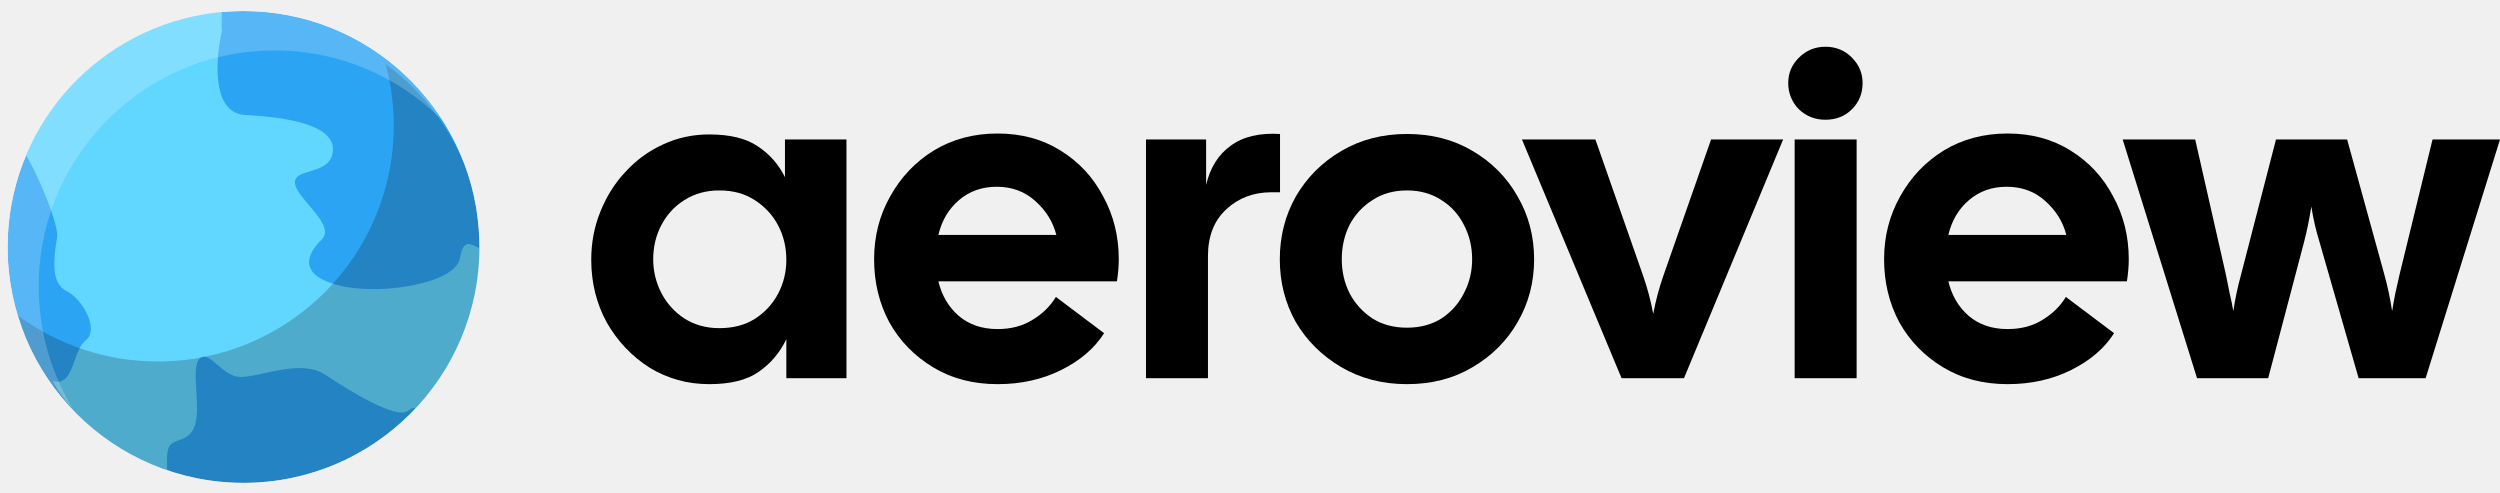
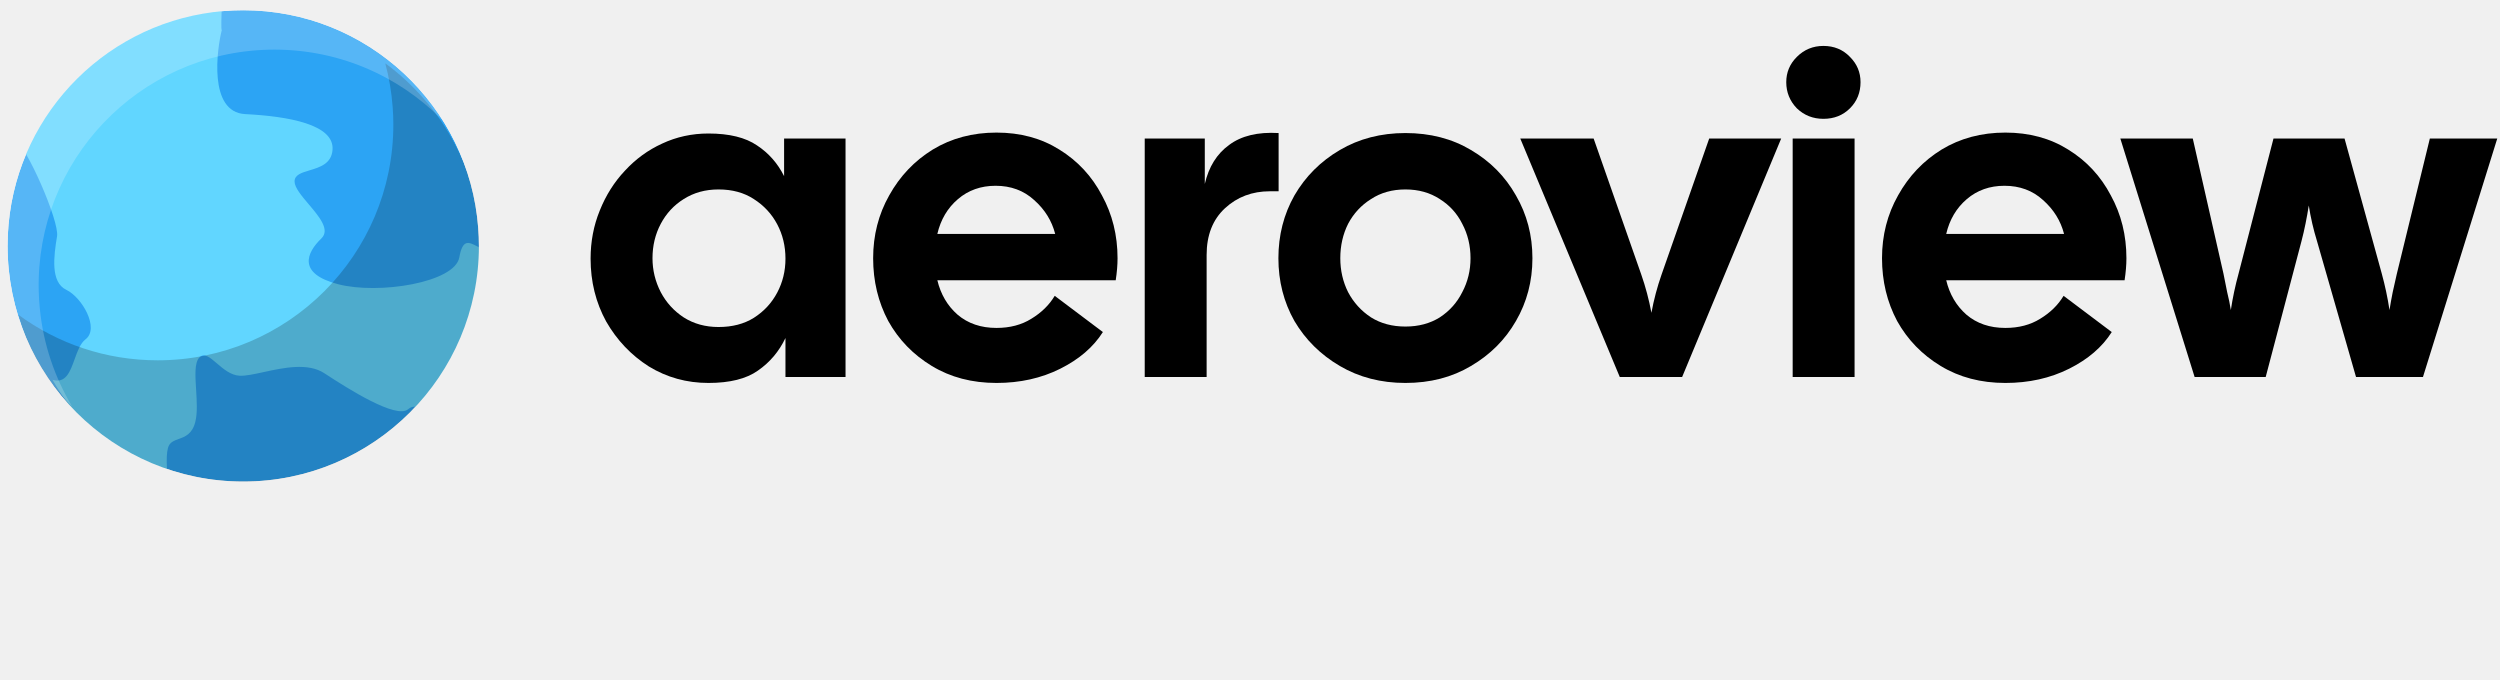
- <svg xmlns="http://www.w3.org/2000/svg" width="335" height="66" viewBox="0 0 335 66" fill="none">
-   <g clip-path="url(#clip0_1740_31)">
-     <mask id="mask0_1740_31" style="mask-type:alpha" maskUnits="userSpaceOnUse" x="1" y="1" width="64" height="64">
-       <path d="M64.243 33.091C64.243 50.55 50.089 64.705 32.63 64.705C15.172 64.705 1.017 50.55 1.017 33.091C1.017 17.467 12.348 4.492 27.24 1.938C28.993 1.635 30.796 1.477 32.631 1.477C49.283 1.477 62.927 14.352 64.15 30.689V30.701C64.213 31.489 64.245 32.29 64.245 33.09L64.243 33.091Z" fill="#3388F8" />
-     </mask>
-     <g mask="url(#mask0_1740_31)">
-       <path d="M64.244 33.092C64.244 50.55 50.089 64.705 32.63 64.705C15.172 64.705 1.017 50.55 1.017 33.092C1.017 17.468 12.348 4.492 27.241 1.938C28.993 1.635 30.796 1.477 32.632 1.477C49.283 1.477 62.928 14.352 64.15 30.689V30.701C64.214 31.489 64.245 32.29 64.245 33.09L64.244 33.092Z" fill="#2CA4F4" />
-       <path d="M66.074 33.588C65.85 33.712 65.569 33.754 65.215 33.662C64.77 33.546 64.354 33.33 63.972 33.132C62.877 32.562 62.059 32.137 61.615 34.633C61.016 38.007 50.827 39.651 45.361 38.233C39.894 36.808 41.092 34.034 43.115 32.086C44.314 30.929 42.819 29.165 41.407 27.499C40.442 26.36 39.515 25.267 39.515 24.445C39.515 23.556 40.455 23.275 41.527 22.954C42.898 22.544 44.486 22.069 44.61 20.177C44.838 16.81 38.734 15.707 32.889 15.411C27.895 15.152 29.125 6.598 29.752 4.143C29.541 4.175 29.961 -2.799 29.752 -2.763C26.332 -3.15 24.3 -14.51 17.462 -5.98C16.112 -5.98 13.902 -10.78 11.641 -6.429C7.527 -6.311 6.384 -4.923 12.941 0.863C13.506 4.569 6.116 1.337 3.955 4.143C1.659 7.124 2.948 15.173 2.034 18.947C3.46 19.483 7.989 29.786 7.654 31.802C7.204 34.498 6.755 37.96 8.89 38.982C11.025 40.004 13.384 44.162 11.474 45.622C10.775 46.157 10.391 47.229 10.011 48.288C9.414 49.955 8.828 51.59 7.043 51.055C10.53 57.159 15.991 61.988 22.557 64.673C22.392 63.281 22.174 60.717 22.682 59.834C22.957 59.355 23.447 59.18 23.982 58.988C24.828 58.685 25.789 58.34 26.202 56.688C26.502 55.488 26.402 53.888 26.306 52.373C26.188 50.481 26.077 48.722 26.764 48.035C27.402 47.397 28.161 48.048 29.087 48.843C29.952 49.586 30.963 50.453 32.157 50.508C32.957 50.544 34.086 50.298 35.358 50.021C38.017 49.442 41.301 48.726 43.506 50.171C46.764 52.306 53.17 56.351 54.743 55.002C56.044 53.888 57.596 55.767 58.096 56.453C60.15 54.153 63.163 53 64.48 50.171C64.759 49.571 63.73 47.362 63.972 46.743C64.58 45.186 65.717 45.583 66.074 43.917C66.182 43.413 65.262 40.244 65.61 40.47C65.815 39.213 67.084 38.156 67.136 36.853C67.153 36.427 66.074 36.21 66.074 35.78L66.797 35.102C66.797 34.497 66.11 34.188 66.074 33.588Z" fill="#61D6FF" />
-       <path fill-rule="evenodd" clip-rule="evenodd" d="M21.152 48.439C38.61 48.439 52.765 34.284 52.765 16.826L52.766 16.825C52.766 16.025 52.735 15.223 52.672 14.435V14.423C52.522 12.424 52.186 10.476 51.682 8.598C58.928 13.906 63.829 22.227 64.539 31.716V31.728C64.603 32.516 64.634 33.317 64.634 34.117L64.632 34.118C64.632 51.577 50.478 65.732 33.019 65.732C18.406 65.732 6.107 55.814 2.487 42.343C7.717 46.176 14.171 48.439 21.152 48.439Z" fill="black" fill-opacity="0.2" />
-       <path d="M36.046 6.77C18.592 7.186 4.778 21.675 5.194 39.129L5.193 39.13C5.212 39.93 5.262 40.731 5.344 41.517L5.344 41.529C5.816 46.299 7.343 50.747 9.685 54.643C4.723 49.64 1.415 42.979 0.679 35.535L0.679 35.523C0.597 34.736 0.546 33.936 0.527 33.136L0.528 33.135C0.112 15.681 13.927 1.192 31.381 0.776C43.159 0.495 53.586 6.694 59.251 16.118C53.344 10.162 45.094 6.554 36.046 6.77Z" fill="white" fill-opacity="0.2" />
-     </g>
-     <path d="M294.402 50.676L284.438 18.691H294.156L298.278 36.836C298.442 37.615 298.606 38.436 298.77 39.297C298.975 40.117 299.139 40.917 299.262 41.696C299.508 40.056 299.856 38.415 300.308 36.775L304.982 18.691H314.517L319.499 36.775C319.95 38.415 320.299 40.056 320.545 41.696C320.668 40.917 320.811 40.117 320.975 39.297C321.181 38.436 321.365 37.615 321.529 36.836L325.958 18.691H335L325.035 50.676H316.055L310.826 32.469C310.334 30.87 309.965 29.27 309.719 27.671C309.596 28.45 309.452 29.25 309.288 30.07C309.124 30.89 308.94 31.69 308.735 32.469L303.937 50.676H294.402Z" fill="black" />
-     <path d="M269.015 51.476C265.734 51.476 262.843 50.718 260.341 49.2C257.84 47.683 255.892 45.673 254.498 43.172C253.145 40.63 252.468 37.821 252.468 34.745C252.468 31.669 253.186 28.86 254.621 26.318C256.056 23.734 258.004 21.684 260.464 20.167C262.966 18.649 265.816 17.891 269.015 17.891C272.213 17.891 275.022 18.649 277.442 20.167C279.902 21.684 281.809 23.734 283.162 26.318C284.556 28.86 285.254 31.669 285.254 34.745C285.254 35.196 285.233 35.668 285.192 36.16C285.151 36.652 285.09 37.164 285.008 37.698H261.08C261.531 39.584 262.433 41.122 263.786 42.311C265.18 43.5 266.923 44.095 269.015 44.095C270.819 44.095 272.377 43.685 273.689 42.864C275.043 42.044 276.088 41.019 276.826 39.789L283.285 44.648C282.014 46.658 280.107 48.298 277.565 49.569C275.022 50.84 272.172 51.476 269.015 51.476ZM268.891 25.026C266.923 25.026 265.242 25.621 263.848 26.81C262.453 27.999 261.531 29.558 261.08 31.485H276.888C276.437 29.722 275.494 28.204 274.058 26.933C272.664 25.662 270.942 25.026 268.891 25.026Z" fill="black" />
-     <path d="M244.604 16.046C243.21 16.046 242.021 15.574 241.036 14.631C240.093 13.646 239.622 12.478 239.622 11.125C239.622 9.812 240.093 8.685 241.036 7.741C242.021 6.757 243.21 6.265 244.604 6.265C246.039 6.265 247.229 6.757 248.172 7.741C249.115 8.685 249.586 9.812 249.586 11.125C249.586 12.519 249.115 13.688 248.172 14.631C247.229 15.574 246.039 16.046 244.604 16.046ZM240.483 50.676V18.691H248.787V50.676H240.483Z" fill="black" />
-     <path d="M217.289 50.676L203.941 18.691H213.783L220.18 36.959C220.754 38.6 221.205 40.301 221.533 42.065C221.861 40.301 222.313 38.6 222.887 36.959L229.284 18.691H238.941L225.655 50.676H217.289Z" fill="black" />
-     <path d="M188.532 51.476C185.252 51.476 182.32 50.718 179.736 49.2C177.153 47.683 175.123 45.673 173.647 43.172C172.211 40.63 171.494 37.821 171.494 34.745C171.494 31.669 172.211 28.86 173.647 26.318C175.123 23.775 177.153 21.745 179.736 20.228C182.32 18.711 185.252 17.952 188.532 17.952C191.854 17.952 194.786 18.711 197.329 20.228C199.912 21.745 201.921 23.775 203.357 26.318C204.833 28.86 205.571 31.669 205.571 34.745C205.571 37.821 204.833 40.63 203.357 43.172C201.921 45.673 199.912 47.683 197.329 49.2C194.786 50.718 191.854 51.476 188.532 51.476ZM188.532 43.91C190.296 43.91 191.834 43.5 193.146 42.68C194.458 41.819 195.463 40.691 196.16 39.297C196.898 37.903 197.267 36.385 197.267 34.745C197.267 33.064 196.898 31.526 196.16 30.132C195.463 28.737 194.458 27.63 193.146 26.81C191.834 25.949 190.296 25.518 188.532 25.518C186.769 25.518 185.231 25.949 183.919 26.81C182.607 27.63 181.582 28.737 180.843 30.132C180.146 31.526 179.798 33.064 179.798 34.745C179.798 36.385 180.146 37.903 180.843 39.297C181.582 40.691 182.607 41.819 183.919 42.68C185.231 43.5 186.769 43.91 188.532 43.91Z" fill="black" />
-     <path d="M153.562 50.676V18.691H161.62V24.78C162.153 22.484 163.239 20.741 164.88 19.552C166.52 18.321 168.734 17.788 171.523 17.952V25.764H170.354C167.976 25.764 165.966 26.523 164.326 28.04C162.686 29.558 161.866 31.649 161.866 34.314V50.676H153.562Z" fill="black" />
-     <path d="M133.677 51.476C130.396 51.476 127.505 50.718 125.004 49.2C122.502 47.683 120.555 45.673 119.16 43.172C117.807 40.63 117.13 37.821 117.13 34.745C117.13 31.669 117.848 28.86 119.283 26.318C120.719 23.734 122.666 21.684 125.127 20.167C127.628 18.649 130.478 17.891 133.677 17.891C136.876 17.891 139.685 18.649 142.104 20.167C144.565 21.684 146.471 23.734 147.825 26.318C149.219 28.86 149.916 31.669 149.916 34.745C149.916 35.196 149.896 35.668 149.855 36.16C149.814 36.652 149.752 37.164 149.67 37.698H125.742C126.193 39.584 127.095 41.122 128.449 42.311C129.843 43.5 131.586 44.095 133.677 44.095C135.481 44.095 137.04 43.685 138.352 42.864C139.705 42.044 140.751 41.019 141.489 39.789L147.948 44.648C146.676 46.658 144.77 48.298 142.227 49.569C139.685 50.84 136.835 51.476 133.677 51.476ZM133.554 25.026C131.586 25.026 129.904 25.621 128.51 26.81C127.116 27.999 126.193 29.558 125.742 31.485H141.551C141.099 29.722 140.156 28.204 138.721 26.933C137.327 25.662 135.604 25.026 133.554 25.026Z" fill="black" />
-     <path d="M95.035 51.476C92.123 51.476 89.458 50.738 87.038 49.262C84.66 47.744 82.753 45.735 81.318 43.234C79.923 40.691 79.226 37.882 79.226 34.806C79.226 32.51 79.636 30.357 80.457 28.348C81.277 26.297 82.404 24.514 83.84 22.996C85.275 21.438 86.936 20.228 88.822 19.367C90.749 18.465 92.82 18.014 95.035 18.014C97.823 18.014 99.997 18.547 101.555 19.613C103.113 20.638 104.323 22.012 105.184 23.734V18.691H113.427V50.676H105.369V45.448C104.508 47.252 103.277 48.708 101.678 49.815C100.12 50.922 97.905 51.476 95.035 51.476ZM96.388 43.972C98.233 43.972 99.812 43.562 101.124 42.742C102.478 41.88 103.523 40.753 104.262 39.358C105 37.964 105.369 36.447 105.369 34.806C105.369 33.125 105 31.587 104.262 30.193C103.523 28.799 102.478 27.671 101.124 26.81C99.812 25.949 98.233 25.518 96.388 25.518C94.625 25.518 93.066 25.949 91.713 26.81C90.401 27.63 89.376 28.737 88.638 30.132C87.9 31.526 87.53 33.064 87.53 34.745C87.53 36.344 87.9 37.862 88.638 39.297C89.376 40.691 90.401 41.819 91.713 42.68C93.066 43.541 94.625 43.972 96.388 43.972Z" fill="black" />
+ <svg xmlns="http://www.w3.org/2000/svg" width="434" height="118" viewBox="0 0 434 118" fill="none">
+   <mask id="mask0_1740_31" style="mask-type:alpha" maskUnits="userSpaceOnUse" x="1" y="1" width="83" height="83">
+     <path d="M83.138 42.688C83.138 65.281 64.82 83.599 42.227 83.599C19.634 83.599 1.316 65.281 1.316 42.688C1.316 22.469 15.979 5.678 35.252 2.372C37.519 1.98 39.853 1.776 42.228 1.776C63.777 1.776 81.434 18.438 83.017 39.579V39.595C83.099 40.615 83.139 41.651 83.139 42.687L83.138 42.688Z" fill="#3388F8" />
+   </mask>
+   <g mask="url(#mask0_1740_31)">
+     <path d="M83.137 42.689C83.137 65.281 64.82 83.599 42.227 83.599C19.634 83.599 1.316 65.281 1.316 42.689C1.316 22.47 15.979 5.678 35.252 2.373C37.519 1.98 39.853 1.777 42.228 1.777C63.777 1.777 81.434 18.438 83.017 39.579V39.595C83.099 40.615 83.139 41.652 83.139 42.687L83.137 42.689Z" fill="#2CA4F4" />
+     <path d="M85.506 43.331C85.217 43.491 84.853 43.546 84.394 43.427C83.818 43.277 83.28 42.998 82.786 42.741C81.369 42.004 80.31 41.453 79.736 44.684C78.96 49.049 65.775 51.178 58.701 49.342C51.626 47.498 53.177 43.908 55.795 41.388C57.346 39.89 55.412 37.607 53.585 35.451C52.336 33.977 51.137 32.562 51.137 31.499C51.137 30.349 52.352 29.985 53.74 29.57C55.514 29.039 57.57 28.424 57.73 25.975C58.024 21.618 50.126 20.191 42.562 19.808C36.099 19.473 37.69 8.404 38.502 5.226C38.229 5.268 38.772 -3.758 38.502 -3.711C34.076 -4.212 31.447 -18.913 22.598 -7.874C20.85 -7.874 17.99 -14.086 15.065 -8.455C9.74 -8.303 8.261 -6.506 16.747 0.982C17.478 5.778 7.915 1.595 5.119 5.226C2.147 9.085 3.815 19.501 2.633 24.384C4.478 25.078 10.339 38.411 9.904 41.019C9.323 44.509 8.741 48.988 11.504 50.311C14.267 51.634 17.32 57.015 14.849 58.905C13.944 59.597 13.447 60.984 12.955 62.355C12.182 64.511 11.424 66.627 9.115 65.936C13.626 73.834 20.694 80.084 29.191 83.558C28.977 81.756 28.695 78.439 29.352 77.296C29.709 76.677 30.342 76.45 31.034 76.202C32.13 75.809 33.374 75.363 33.908 73.225C34.296 71.672 34.166 69.602 34.043 67.64C33.889 65.193 33.746 62.916 34.634 62.028C35.461 61.201 36.443 62.044 37.641 63.072C38.761 64.034 40.069 65.156 41.614 65.227C42.649 65.274 44.11 64.956 45.756 64.597C49.198 63.847 53.448 62.922 56.301 64.791C60.517 67.554 68.807 72.788 70.843 71.044C72.526 69.602 74.534 72.032 75.181 72.92C77.84 69.944 81.739 68.452 83.443 64.791C83.804 64.014 82.473 61.157 82.786 60.355C83.573 58.34 85.044 58.854 85.506 56.698C85.645 56.046 84.456 51.945 84.906 52.237C85.171 50.61 86.813 49.243 86.88 47.557C86.902 47.005 85.506 46.724 85.506 46.167L86.441 45.29C86.441 44.507 85.552 44.107 85.506 43.331Z" fill="#61D6FF" />
+     <path fill-rule="evenodd" clip-rule="evenodd" d="M27.372 62.55C49.965 62.55 68.283 44.232 68.283 21.639L68.284 21.638C68.284 20.602 68.244 19.565 68.162 18.546V18.53C67.969 15.943 67.534 13.422 66.881 10.991C76.259 17.861 82.601 28.629 83.52 40.908V40.924C83.602 41.944 83.642 42.98 83.642 44.016L83.641 44.017C83.641 66.61 65.323 84.928 42.73 84.928C23.818 84.928 7.902 72.094 3.218 54.66C9.987 59.621 18.338 62.55 27.372 62.55Z" fill="black" fill-opacity="0.2" />
+     <path d="M46.647 8.626C24.06 9.164 6.183 27.914 6.721 50.502L6.72 50.504C6.744 51.539 6.809 52.574 6.915 53.592L6.916 53.608C7.526 59.78 9.503 65.536 12.533 70.579C6.111 64.104 1.831 55.484 0.878 45.851L0.878 45.835C0.772 44.817 0.707 43.782 0.682 42.746L0.684 42.745C0.145 20.157 18.022 1.407 40.61 0.869C55.852 0.506 69.346 8.528 76.676 20.724C69.032 13.016 58.355 8.347 46.647 8.626Z" fill="white" fill-opacity="0.2" />
  </g>
-   <defs>
-     <clipPath id="clip0_1740_31">
-       <rect width="335" height="66" fill="white" />
-     </clipPath>
-   </defs>
+   <path d="M380.985 65.445L368.09 24.052H380.667L386 47.535C386.213 48.543 386.425 49.605 386.637 50.719C386.903 51.78 387.115 52.815 387.274 53.823C387.592 51.701 388.043 49.578 388.627 47.455L394.677 24.052H407.015L413.463 47.455C414.047 49.578 414.498 51.701 414.816 53.823C414.975 52.815 415.161 51.78 415.374 50.719C415.639 49.605 415.878 48.543 416.09 47.535L421.821 24.052H433.523L420.627 65.445H409.005L402.239 41.883C401.602 39.813 401.125 37.744 400.806 35.674C400.647 36.682 400.461 37.717 400.249 38.779C400.037 39.84 399.798 40.875 399.533 41.883L393.324 65.445H380.985Z" fill="black" />
+   <path d="M348.131 66.48C343.886 66.48 340.144 65.498 336.907 63.535C333.67 61.571 331.149 58.971 329.345 55.734C327.594 52.444 326.718 48.809 326.718 44.828C326.718 40.848 327.647 37.213 329.504 33.923C331.362 30.58 333.882 27.926 337.066 25.963C340.303 23.999 343.992 23.017 348.131 23.017C352.27 23.017 355.905 23.999 359.036 25.963C362.221 27.926 364.688 30.58 366.439 33.923C368.244 37.213 369.146 40.848 369.146 44.828C369.146 45.412 369.119 46.022 369.066 46.659C369.013 47.296 368.934 47.959 368.828 48.649H337.862C338.446 51.09 339.614 53.08 341.365 54.619C343.169 56.158 345.425 56.928 348.131 56.928C350.466 56.928 352.483 56.397 354.181 55.336C355.932 54.275 357.285 52.948 358.24 51.356L366.599 57.644C364.954 60.245 362.486 62.367 359.196 64.013C355.905 65.658 352.217 66.48 348.131 66.48ZM347.972 32.251C345.425 32.251 343.249 33.021 341.444 34.56C339.64 36.099 338.446 38.115 337.862 40.609H358.32C357.736 38.328 356.516 36.364 354.658 34.719C352.854 33.074 350.625 32.251 347.972 32.251Z" fill="black" />
+   <path d="M316.541 20.629C314.737 20.629 313.198 20.019 311.925 18.799C310.704 17.525 310.094 16.012 310.094 14.261C310.094 12.563 310.704 11.104 311.925 9.883C313.198 8.609 314.737 7.973 316.541 7.973C318.399 7.973 319.938 8.609 321.158 9.883C322.379 11.104 322.989 12.563 322.989 14.261C322.989 16.066 322.379 17.578 321.158 18.799C319.938 20.019 318.399 20.629 316.541 20.629ZM311.208 65.445V24.052H321.954V65.445H311.208Z" fill="black" />
+   <path d="M281.193 65.445L263.92 24.052H276.656L284.935 47.694C285.677 49.817 286.261 52.019 286.686 54.301C287.11 52.019 287.694 49.817 288.437 47.694L296.716 24.052H309.213L292.019 65.445H281.193Z" fill="black" />
+   <path d="M243.979 66.48C239.734 66.48 235.94 65.498 232.596 63.535C229.253 61.571 226.626 58.971 224.716 55.734C222.858 52.444 221.93 48.809 221.93 44.828C221.93 40.848 222.858 37.213 224.716 33.923C226.626 30.633 229.253 28.006 232.596 26.042C235.94 24.079 239.734 23.097 243.979 23.097C248.278 23.097 252.072 24.079 255.362 26.042C258.706 28.006 261.306 30.633 263.163 33.923C265.074 37.213 266.029 40.848 266.029 44.828C266.029 48.809 265.074 52.444 263.163 55.734C261.306 58.971 258.706 61.571 255.362 63.535C252.072 65.498 248.278 66.48 243.979 66.48ZM243.979 56.689C246.261 56.689 248.251 56.158 249.949 55.097C251.648 53.983 252.948 52.523 253.85 50.719C254.805 48.915 255.283 46.951 255.283 44.828C255.283 42.653 254.805 40.663 253.85 38.858C252.948 37.054 251.648 35.621 249.949 34.56C248.251 33.445 246.261 32.888 243.979 32.888C241.697 32.888 239.707 33.445 238.009 34.56C236.311 35.621 234.984 37.054 234.029 38.858C233.127 40.663 232.676 42.653 232.676 44.828C232.676 46.951 233.127 48.915 234.029 50.719C234.984 52.523 236.311 53.983 238.009 55.097C239.707 56.158 241.697 56.689 243.979 56.689Z" fill="black" />
+   <path d="M198.724 65.445V24.052H209.152V31.933C209.841 28.961 211.248 26.706 213.37 25.167C215.493 23.575 218.359 22.885 221.967 23.097V33.206H220.455C217.377 33.206 214.777 34.188 212.654 36.152C210.531 38.115 209.47 40.822 209.47 44.271V65.445H198.724Z" fill="black" />
+   <path d="M172.991 66.48C168.746 66.48 165.004 65.498 161.767 63.535C158.53 61.571 156.009 58.971 154.205 55.734C152.454 52.444 151.578 48.809 151.578 44.828C151.578 40.848 152.507 37.213 154.364 33.923C156.222 30.58 158.742 27.926 161.926 25.963C165.164 23.999 168.852 23.017 172.991 23.017C177.13 23.017 180.766 23.999 183.897 25.963C187.081 27.926 189.548 30.58 191.3 33.923C193.104 37.213 194.006 40.848 194.006 44.828C194.006 45.412 193.98 46.022 193.926 46.659C193.873 47.296 193.794 47.959 193.688 48.649H162.722C163.306 51.09 164.474 53.08 166.225 54.619C168.029 56.158 170.285 56.928 172.991 56.928C175.326 56.928 177.343 56.397 179.041 55.336C180.792 54.275 182.145 52.948 183.101 51.356L191.459 57.644C189.814 60.245 187.346 62.367 184.056 64.013C180.766 65.658 177.077 66.48 172.991 66.48ZM172.832 32.251C170.285 32.251 168.109 33.021 166.305 34.56C164.5 36.099 163.306 38.115 162.722 40.609H183.18C182.596 38.328 181.376 36.364 179.518 34.719C177.714 33.074 175.485 32.251 172.832 32.251Z" fill="black" />
+   <path d="M122.984 66.48C119.216 66.48 115.767 65.525 112.636 63.614C109.558 61.651 107.09 59.051 105.233 55.813C103.429 52.523 102.527 48.888 102.527 44.908C102.527 41.936 103.057 39.15 104.119 36.55C105.18 33.896 106.639 31.588 108.497 29.624C110.354 27.608 112.503 26.042 114.945 24.928C117.439 23.76 120.119 23.177 122.984 23.177C126.593 23.177 129.406 23.866 131.422 25.246C133.439 26.573 135.004 28.351 136.119 30.58V24.052H146.785V65.445H136.357V58.679C135.243 61.014 133.651 62.898 131.581 64.331C129.565 65.764 126.699 66.48 122.984 66.48ZM124.736 56.769C127.124 56.769 129.167 56.238 130.865 55.177C132.616 54.062 133.969 52.603 134.925 50.798C135.88 48.994 136.357 47.031 136.357 44.908C136.357 42.732 135.88 40.742 134.925 38.938C133.969 37.133 132.616 35.674 130.865 34.56C129.167 33.445 127.124 32.888 124.736 32.888C122.454 32.888 120.437 33.445 118.686 34.56C116.988 35.621 115.661 37.054 114.706 38.858C113.75 40.663 113.273 42.653 113.273 44.828C113.273 46.898 113.75 48.861 114.706 50.719C115.661 52.523 116.988 53.983 118.686 55.097C120.437 56.212 122.454 56.769 124.736 56.769Z" fill="black" />
</svg>
